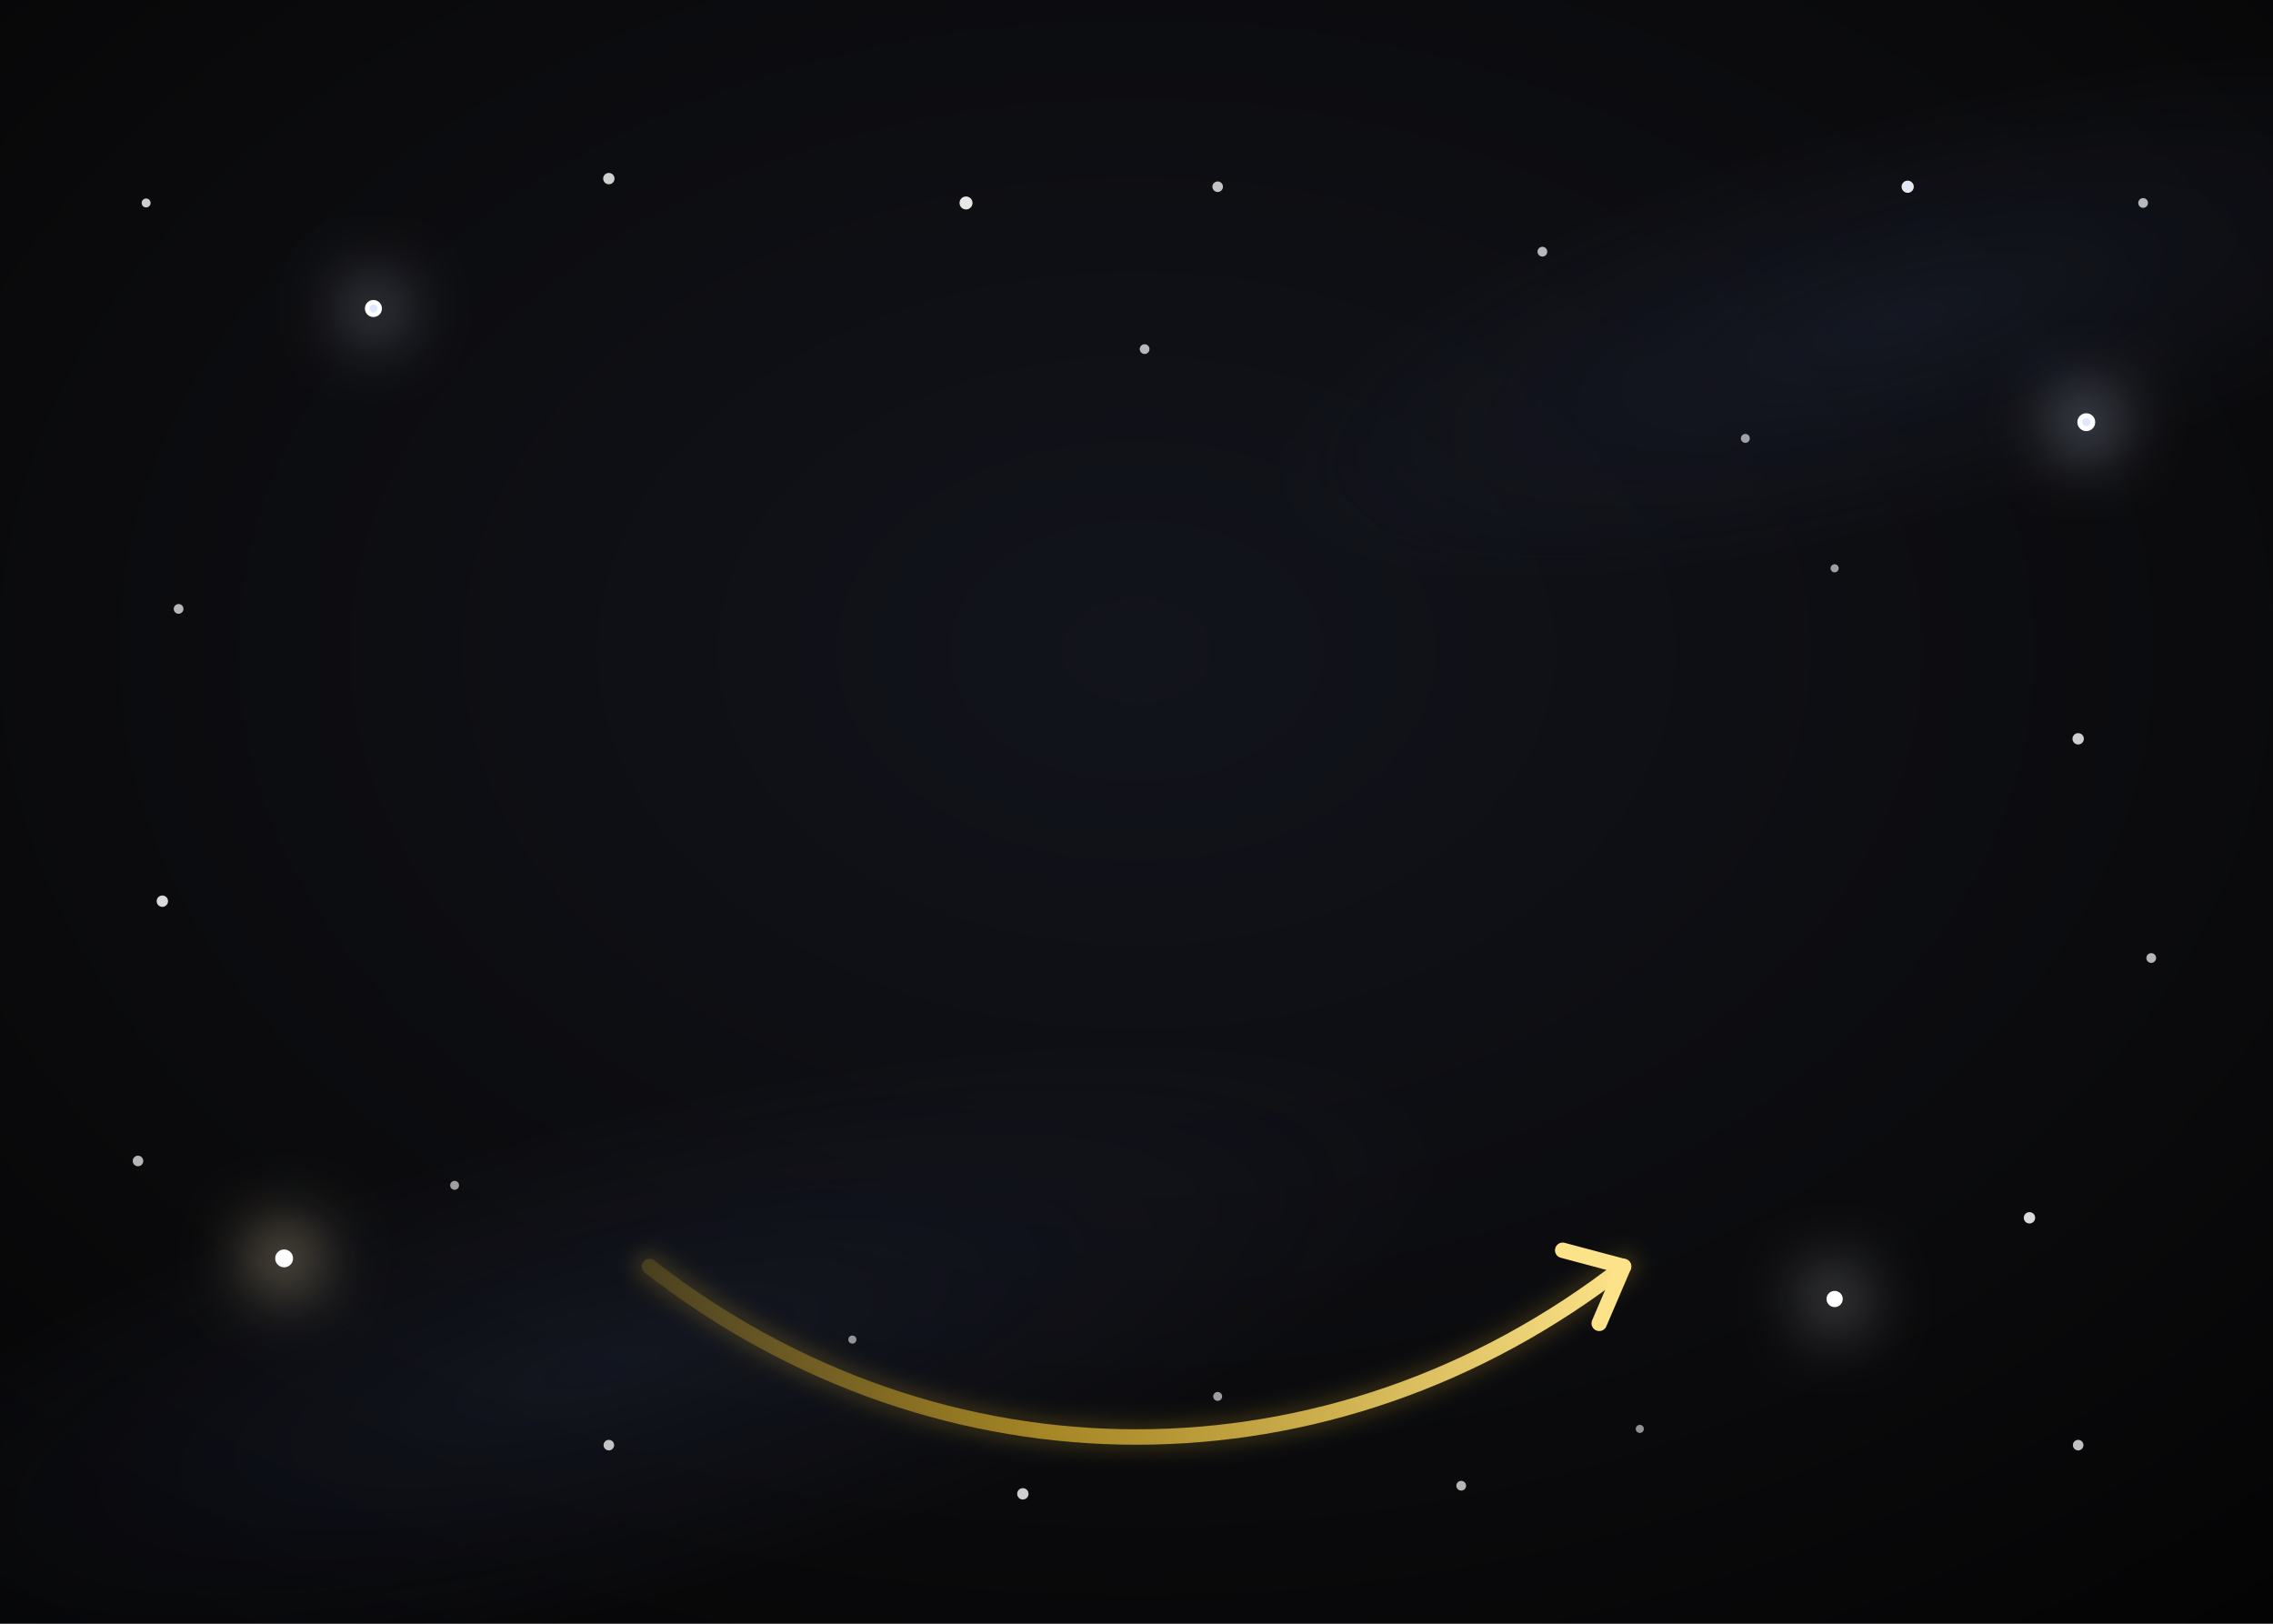
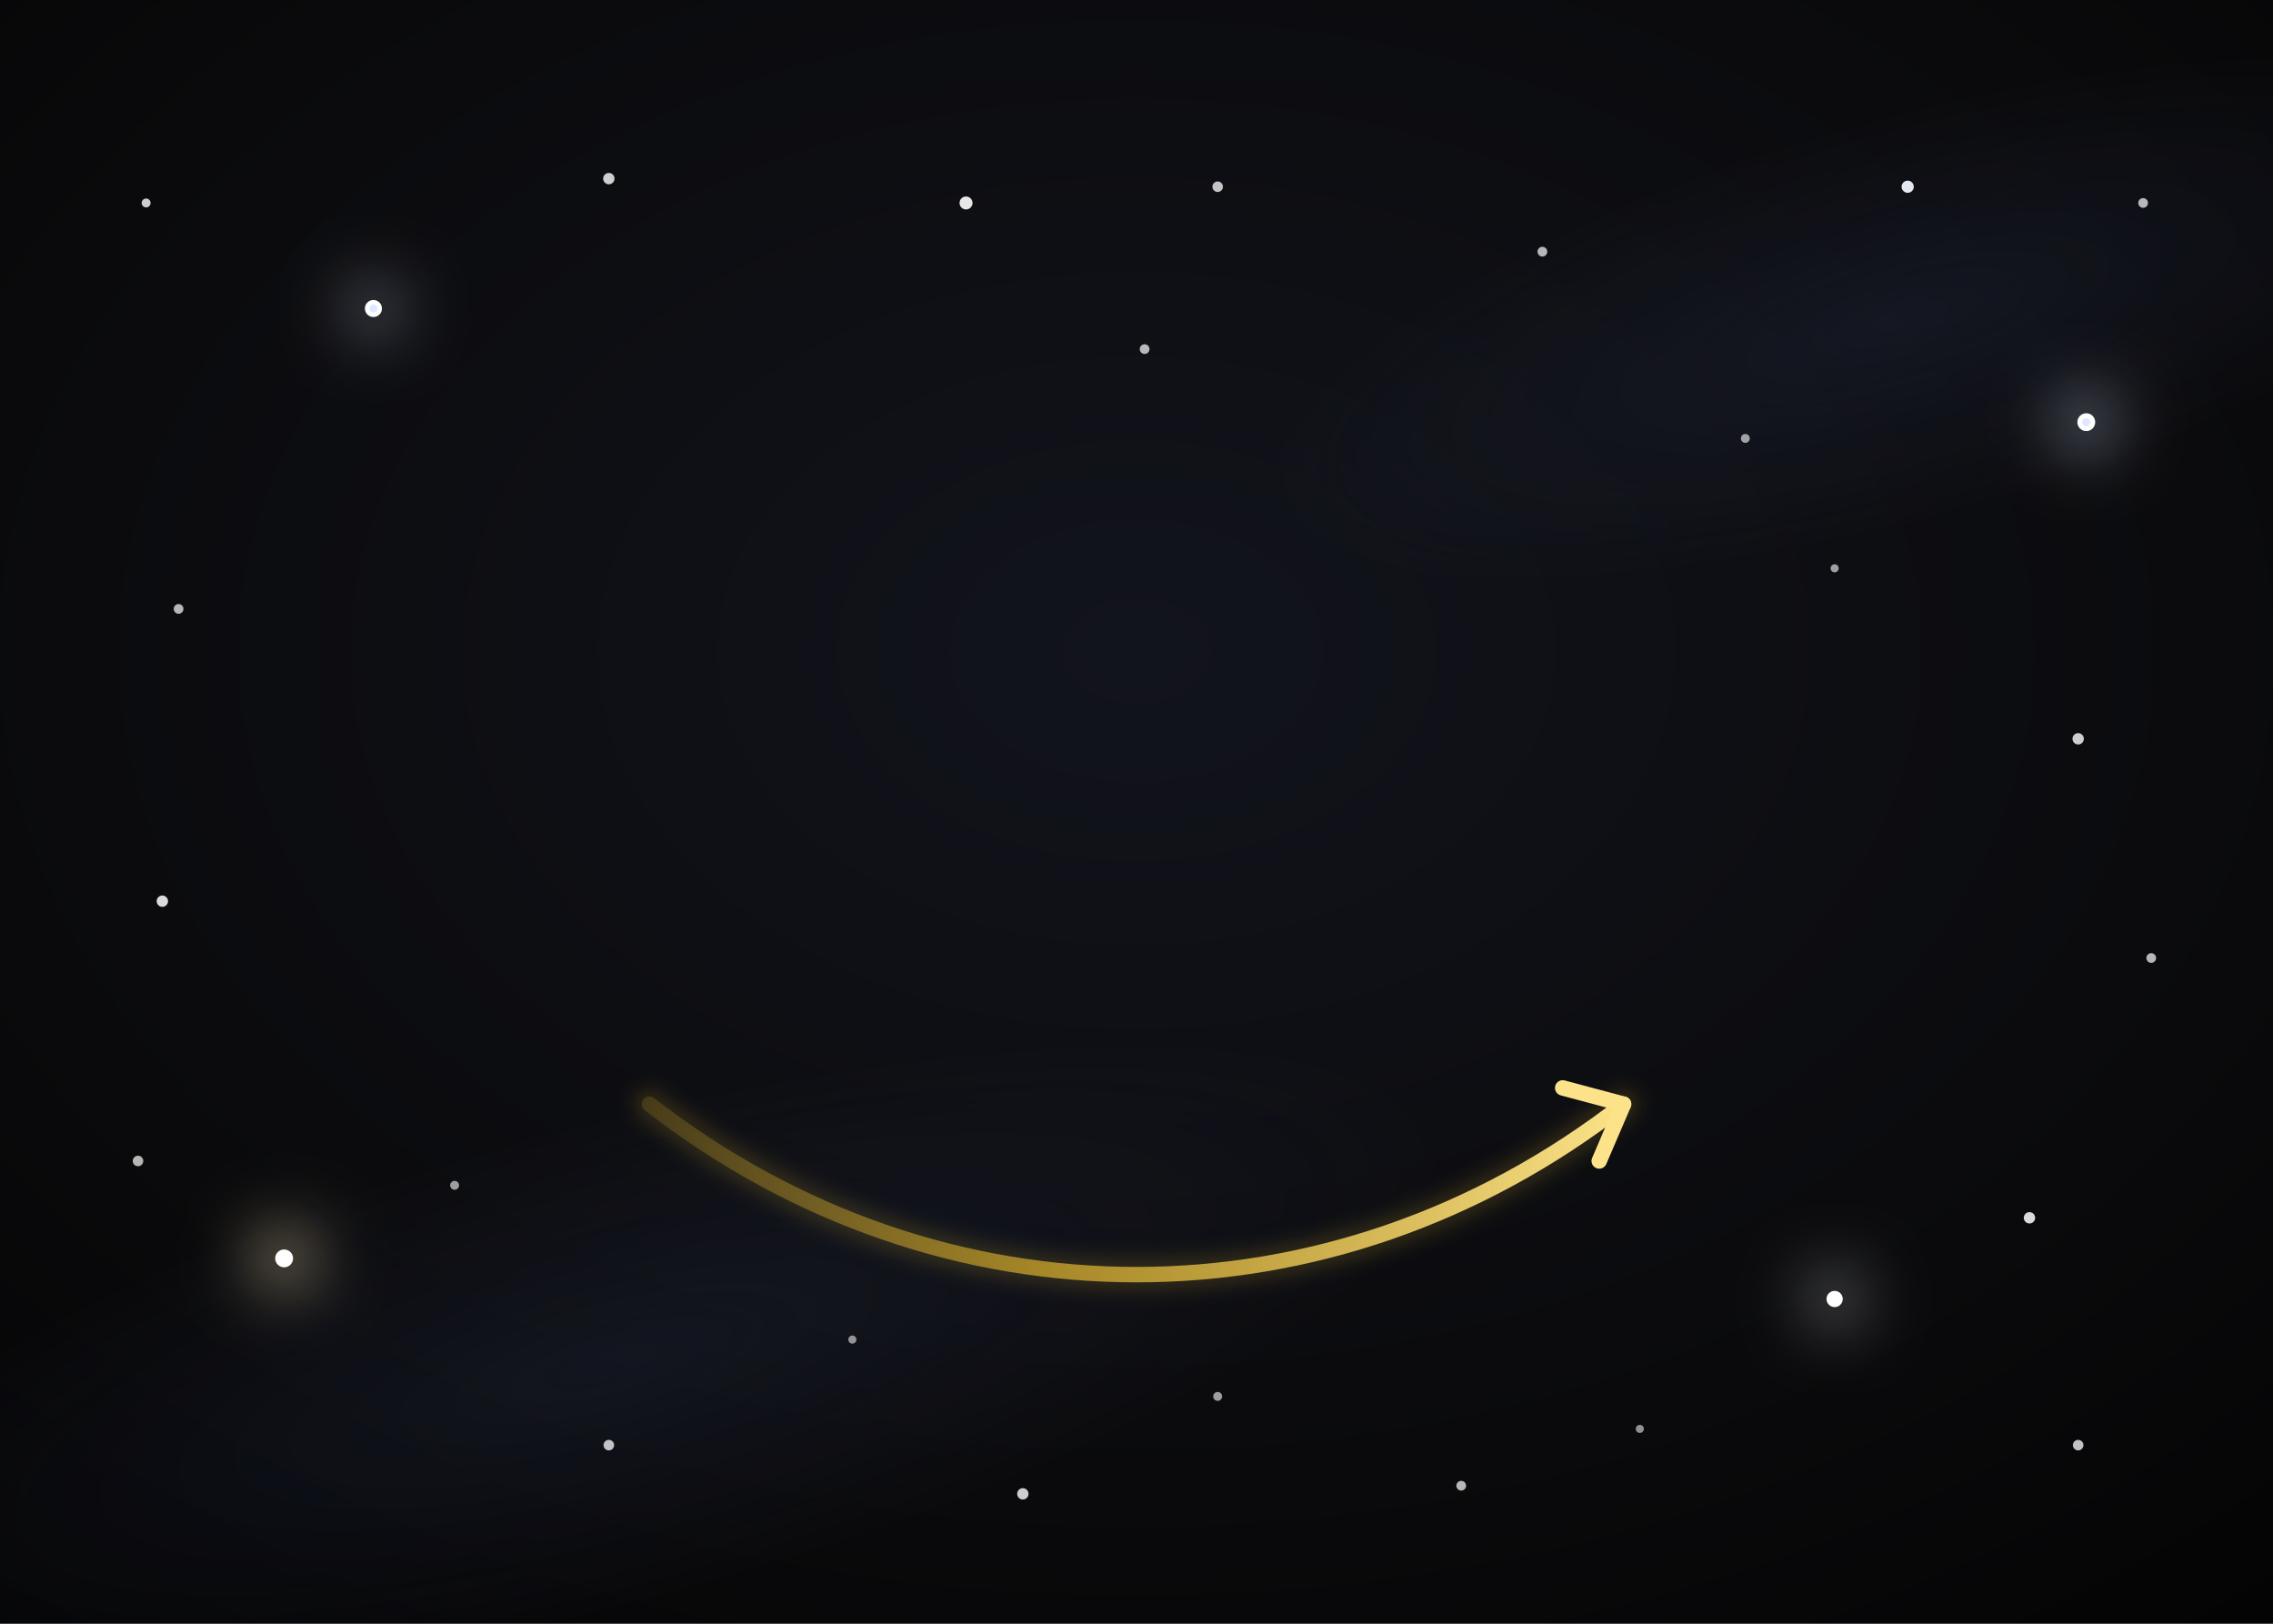
<svg xmlns="http://www.w3.org/2000/svg" viewBox="0 0 560 400" width="560" height="400">
  <defs>
    <radialGradient id="sky" cx="0.5" cy="0.40" r="0.95">
      <stop offset="0" stop-color="#12141C" />
      <stop offset="0.55" stop-color="#0A0A0C" />
      <stop offset="1" stop-color="#000000" />
    </radialGradient>
    <linearGradient id="gold" x1="0" y1="0" x2="1" y2="1">
      <stop offset="0" stop-color="#FCE38A" />
      <stop offset="0.5" stop-color="#E6B92E" />
      <stop offset="1" stop-color="#B07E1C" />
    </linearGradient>
    <linearGradient id="arrowFade" x1="0" y1="0" x2="1" y2="0">
      <stop offset="0" stop-color="#E6B92E" stop-opacity="0.15" />
      <stop offset="0.4" stop-color="#E6B92E" stop-opacity="0.65" />
      <stop offset="1" stop-color="#FCE38A" stop-opacity="1" />
    </linearGradient>
    <radialGradient id="milky" cx="0.5" cy="0.5" r="0.5">
      <stop offset="0" stop-color="#2A3350" stop-opacity="0.30" />
      <stop offset="1" stop-color="#2A3350" stop-opacity="0" />
    </radialGradient>
    <filter id="soft" x="-50%" y="-50%" width="200%" height="200%">
      <feGaussianBlur stdDeviation="2.2" />
    </filter>
    <filter id="softBig" x="-80%" y="-80%" width="260%" height="260%">
      <feGaussianBlur stdDeviation="8" />
    </filter>
  </defs>
  <rect width="560" height="400" fill="url(#sky)" />
  <g opacity="0.9">
    <ellipse cx="150" cy="336" rx="215" ry="60" fill="url(#milky)" transform="rotate(-15 150 336)" />
    <ellipse cx="470" cy="78" rx="165" ry="50" fill="url(#milky)" transform="rotate(-16 470 78)" />
  </g>
  <g filter="url(#softBig)" opacity="0.5">
    <circle cx="70" cy="310" r="8" fill="#FFE9B8" />
    <circle cx="514" cy="104" r="7" fill="#DCE6FF" />
    <circle cx="452" cy="320" r="6" fill="#FFFFFF" />
    <circle cx="92" cy="76" r="6" fill="#DCE6FF" />
  </g>
  <g fill="#FFFFFF">
    <circle cx="36" cy="50" r="1.1" opacity="0.8" />
    <circle cx="92" cy="76" r="2.1" opacity="1" />
    <circle cx="150" cy="44" r="1.4" opacity="0.8" />
    <circle cx="238" cy="50" r="1.6" opacity="0.9" />
    <circle cx="282" cy="86" r="1.2" opacity="0.7" />
    <circle cx="300" cy="46" r="1.3" opacity="0.75" />
    <circle cx="380" cy="62" r="1.2" opacity="0.7" />
    <circle cx="470" cy="46" r="1.5" opacity="0.9" />
    <circle cx="514" cy="104" r="2.2" opacity="1" />
    <circle cx="528" cy="50" r="1.2" opacity="0.7" />
    <circle cx="430" cy="108" r="1.1" opacity="0.6" />
    <circle cx="44" cy="150" r="1.2" opacity="0.7" />
    <circle cx="40" cy="222" r="1.4" opacity="0.85" />
    <circle cx="70" cy="310" r="2.2" opacity="1" />
    <circle cx="34" cy="286" r="1.3" opacity="0.7" />
    <circle cx="112" cy="292" r="1.1" opacity="0.6" />
    <circle cx="512" cy="182" r="1.4" opacity="0.8" />
    <circle cx="530" cy="236" r="1.2" opacity="0.7" />
    <circle cx="500" cy="300" r="1.4" opacity="0.85" />
    <circle cx="452" cy="140" r="1.0" opacity="0.6" />
    <circle cx="150" cy="356" r="1.3" opacity="0.75" />
    <circle cx="210" cy="330" r="1.0" opacity="0.55" />
    <circle cx="252" cy="368" r="1.4" opacity="0.8" />
    <circle cx="300" cy="344" r="1.1" opacity="0.6" />
    <circle cx="360" cy="366" r="1.2" opacity="0.7" />
    <circle cx="452" cy="320" r="2.0" opacity="1" />
    <circle cx="512" cy="356" r="1.3" opacity="0.75" />
    <circle cx="404" cy="352" r="1.0" opacity="0.55" />
  </g>
  <g fill="#DCE6FF">
    <circle cx="92" cy="76" r="1.0" opacity="0.9" />
    <circle cx="514" cy="104" r="1.0" opacity="0.9" />
    <circle cx="470" cy="46" r="0.9" opacity="0.8" />
  </g>
-   <path d="M160,312 C232,368 328,368 400,312" fill="none" stroke="#E6B92E" stroke-width="8" stroke-linecap="round" opacity="0.16" filter="url(#soft)" />
-   <path d="M160,312 C232,368 328,368 400,312" fill="none" stroke="url(#arrowFade)" stroke-width="3.8" stroke-linecap="round" />
-   <path d="M400,312 L385,308 M400,312 L394,326" fill="none" stroke="#FCE38A" stroke-width="3.8" stroke-linecap="round" stroke-linejoin="round" />
+   <path d="M160,272 C232,328 328,328 400,272" fill="none" stroke="#E6B92E" stroke-width="8" stroke-linecap="round" opacity="0.16" filter="url(#soft)" />
+   <path d="M160,272 C232,328 328,328 400,272" fill="none" stroke="url(#arrowFade)" stroke-width="3.8" stroke-linecap="round" />
+   <path d="M400,272 L385,268 M400,272 L394,286" fill="none" stroke="#FCE38A" stroke-width="3.8" stroke-linecap="round" stroke-linejoin="round" />
</svg>
